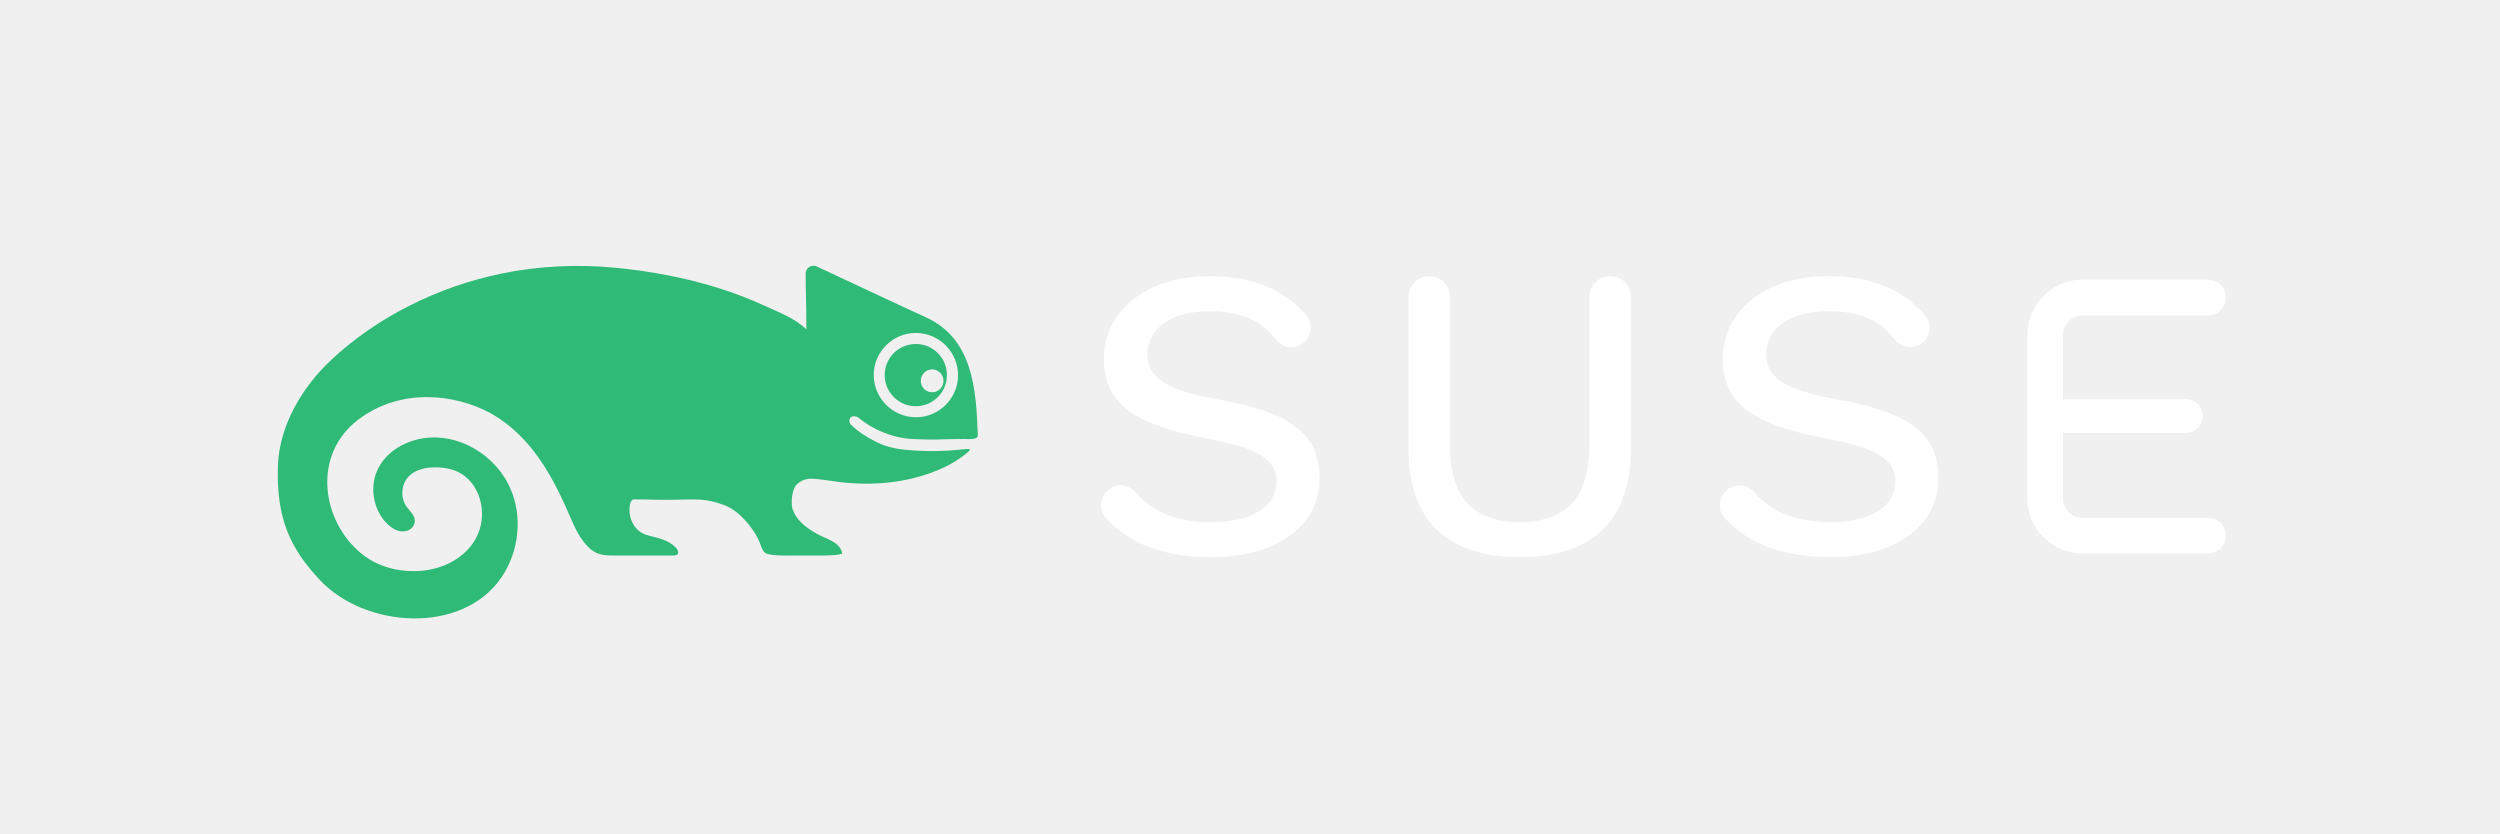
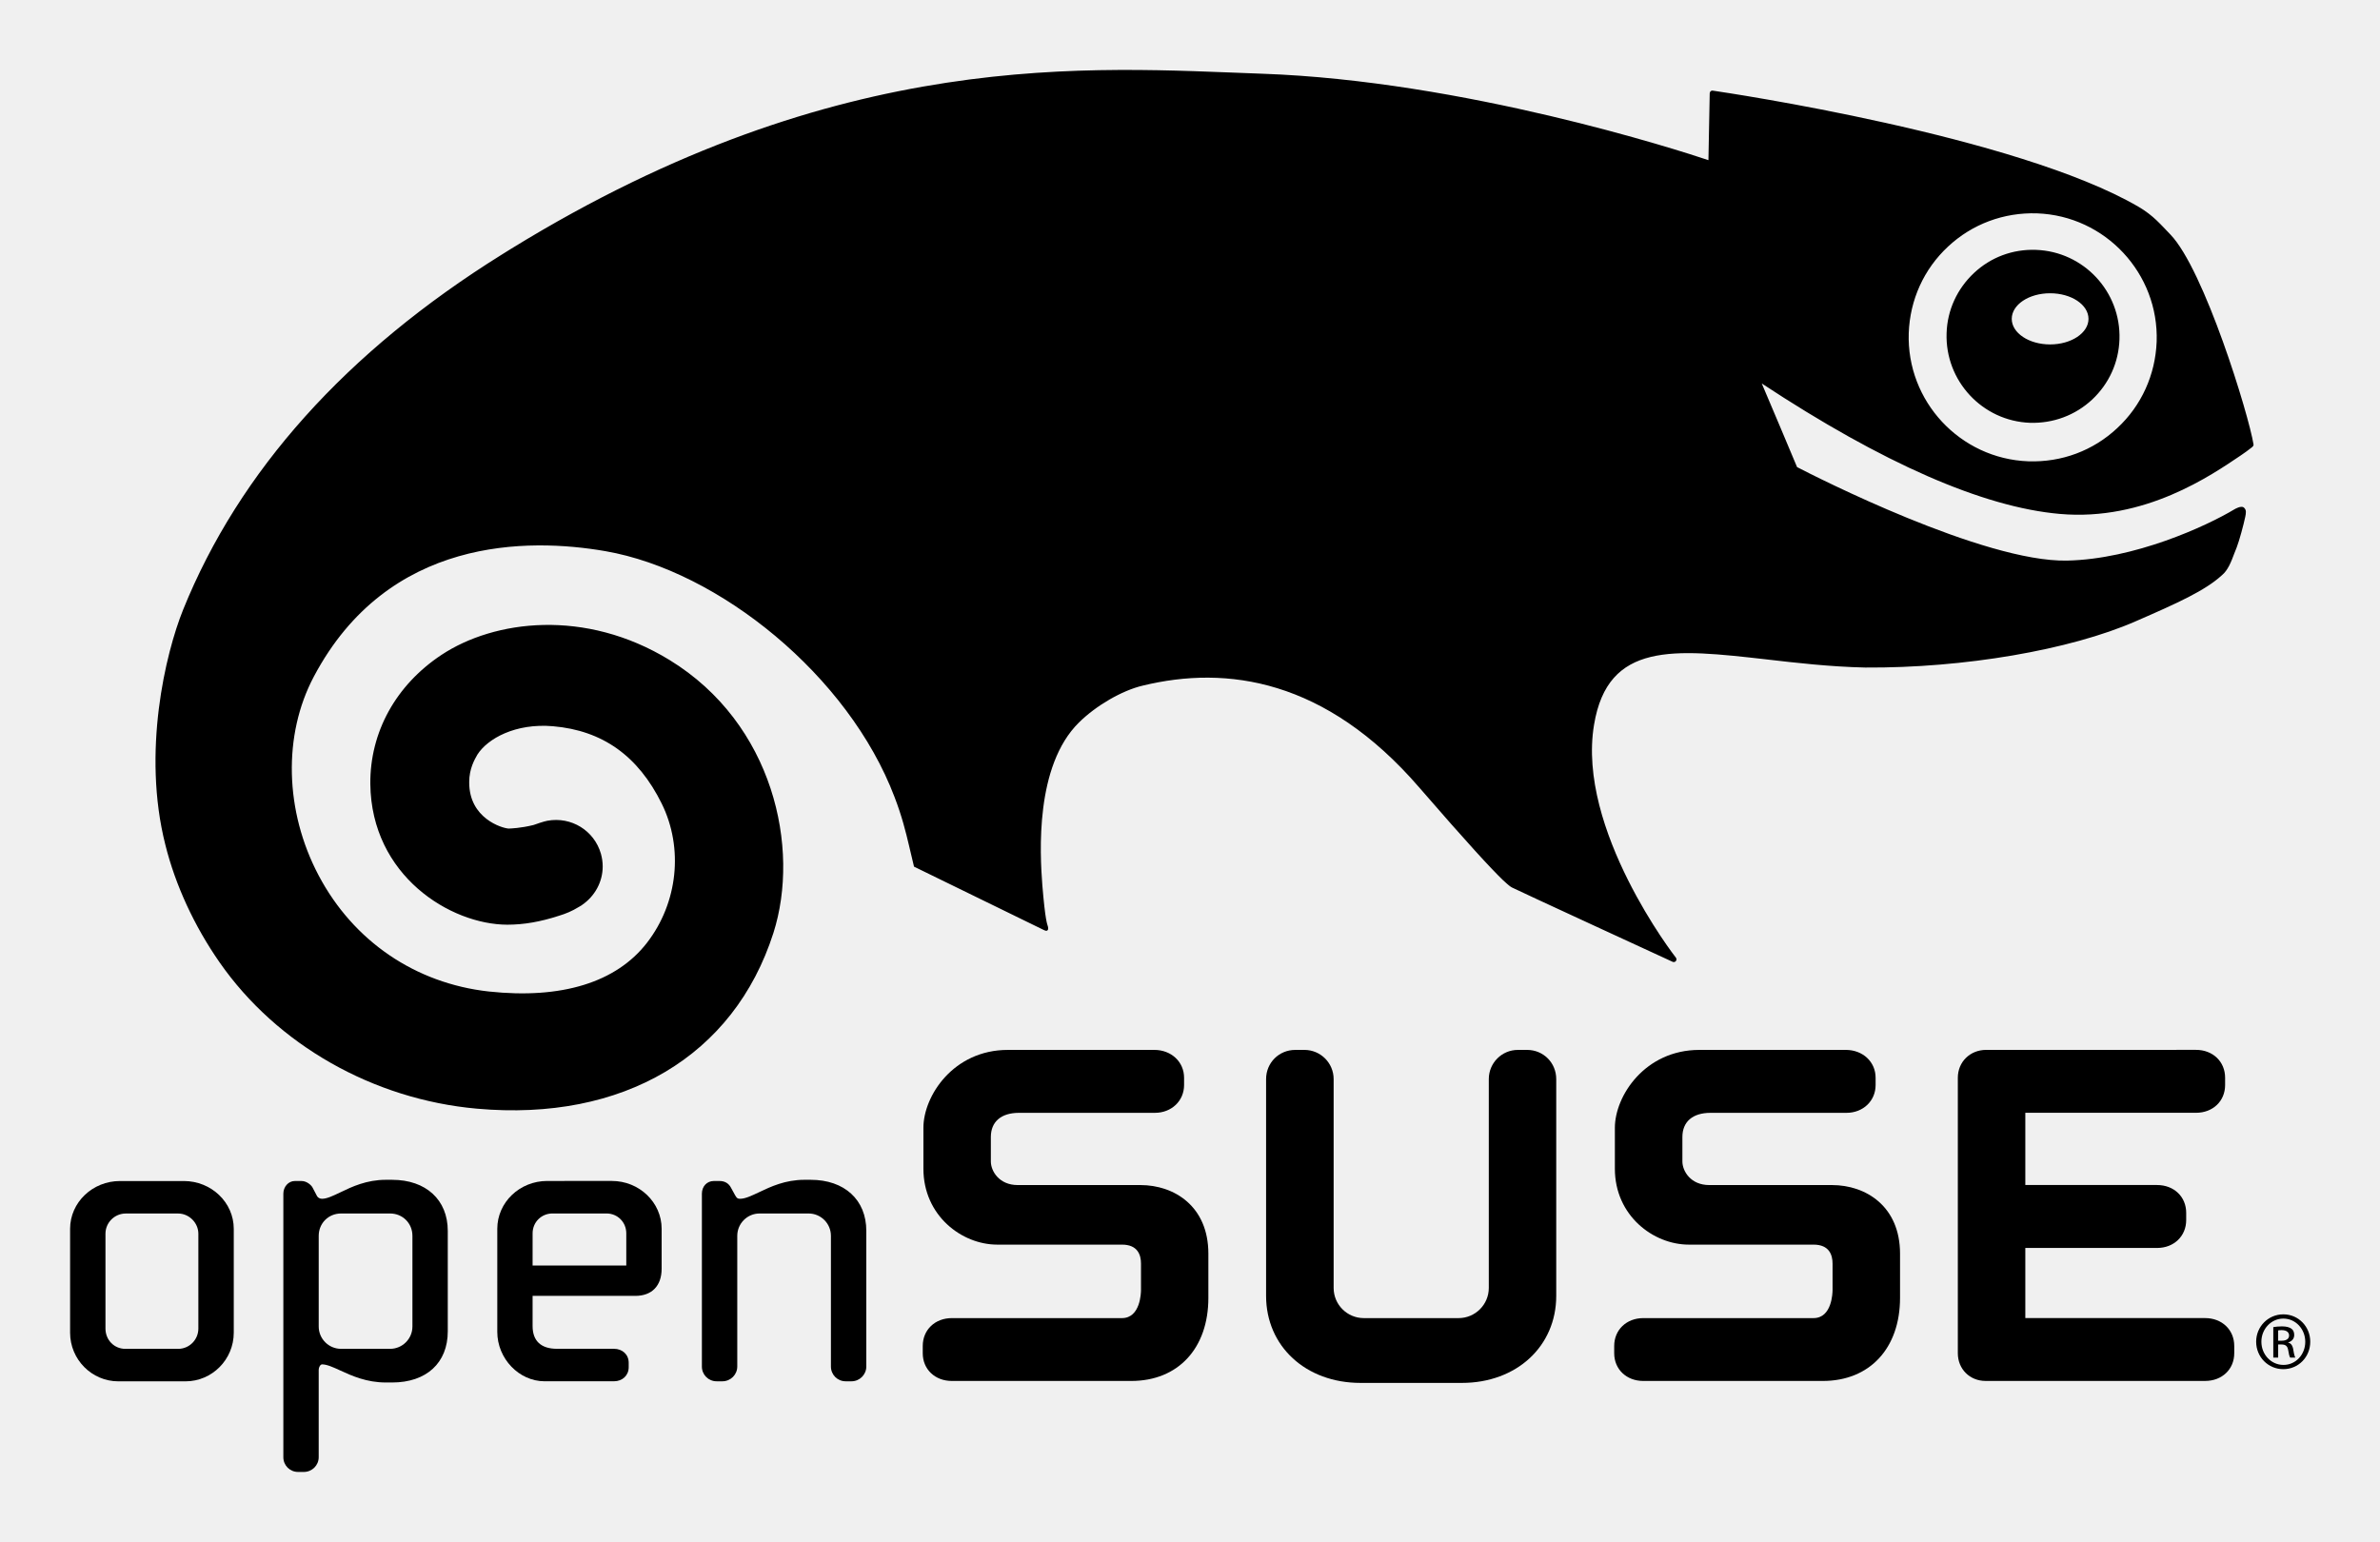
- <svg xmlns="http://www.w3.org/2000/svg" version="1.1" x="0" y="0" width="270" height="90" viewBox="0, 0, 270, 90">
-   <g id="Layer_1">
-     <g>
-       <path d="M224.908,59.781 C221.623,59.781 218.95,57.109 218.95,53.824 L218.95,36.165 C218.95,32.88 221.623,30.206 224.908,30.206 L238.463,30.206 C239.525,30.206 240.389,31.07 240.389,32.131 C240.389,33.192 239.525,34.055 238.463,34.055 L224.908,34.055 C223.746,34.055 222.801,35.002 222.801,36.165 L222.801,43.115 L236.095,43.115 C237.101,43.115 237.919,43.934 237.919,44.94 C237.919,45.946 237.101,46.764 236.095,46.764 L222.801,46.764 L222.801,53.824 C222.801,54.987 223.746,55.931 224.908,55.931 L238.463,55.931 C239.525,55.931 240.389,56.796 240.389,57.857 C240.389,58.919 239.525,59.781 238.463,59.781 z M164.126,60.17 C160.217,60.17 157.206,59.178 155.176,57.22 C153.148,55.266 152.12,52.326 152.12,48.481 L152.12,32.053 C152.12,30.822 153.12,29.821 154.35,29.821 C155.581,29.821 156.582,30.822 156.582,32.053 L156.582,47.892 C156.582,50.769 157.202,52.926 158.425,54.3 C159.654,55.684 161.571,56.385 164.126,56.385 C166.679,56.385 168.598,55.684 169.827,54.3 C171.049,52.925 171.668,50.769 171.668,47.892 L171.668,32.053 C171.668,30.822 172.67,29.821 173.901,29.821 C175.132,29.821 176.133,30.822 176.133,32.053 L176.133,48.481 C176.133,52.324 175.103,55.264 173.074,57.22 C171.044,59.178 168.035,60.17 164.126,60.17 M197.652,60.17 C192.619,60.17 188.784,58.74 186.258,55.92 C185.527,55.104 185.573,53.845 186.364,53.055 L186.372,53.046 L186.38,53.038 C186.781,52.64 187.313,52.422 187.879,52.422 C188.478,52.422 189.042,52.677 189.429,53.125 C190.133,53.938 190.938,54.6 191.825,55.091 C193.372,55.95 195.318,56.385 197.608,56.385 C199.781,56.385 201.515,56.002 202.762,55.245 C204.046,54.469 204.698,53.35 204.698,51.918 C204.698,50.76 204.108,49.815 202.944,49.113 C201.812,48.432 199.902,47.847 197.104,47.322 C194.386,46.815 192.195,46.181 190.591,45.437 C189.005,44.703 187.84,43.786 187.127,42.706 C186.414,41.634 186.053,40.303 186.053,38.75 C186.053,37.111 186.513,35.597 187.42,34.252 C188.329,32.904 189.662,31.817 191.383,31.023 C193.113,30.225 195.161,29.821 197.471,29.821 C200.171,29.821 202.506,30.315 204.412,31.291 C205.692,31.945 206.851,32.847 207.86,33.971 C208.63,34.832 208.558,36.165 207.697,36.942 C207.309,37.291 206.808,37.483 206.288,37.483 C205.629,37.483 205.019,37.183 204.617,36.662 C204.045,35.918 203.401,35.312 202.7,34.862 C201.404,34.029 199.661,33.607 197.517,33.607 C195.401,33.607 193.73,34.039 192.551,34.891 C191.352,35.758 190.743,36.89 190.743,38.253 C190.743,39.532 191.339,40.559 192.516,41.305 C193.659,42.032 195.638,42.642 198.565,43.168 C201.221,43.645 203.357,44.257 204.915,44.984 C206.455,45.701 207.592,46.605 208.292,47.67 C208.989,48.731 209.342,50.069 209.342,51.647 C209.342,53.343 208.854,54.854 207.892,56.138 C206.922,57.429 205.544,58.433 203.799,59.122 C202.037,59.817 199.97,60.17 197.652,60.17 M130.822,60.178 C125.787,60.178 121.954,58.747 119.427,55.927 C118.696,55.112 118.743,53.853 119.533,53.062 L119.545,53.05 C119.947,52.65 120.481,52.43 121.049,52.43 C121.649,52.43 122.214,52.686 122.598,53.133 C123.3,53.945 124.105,54.607 124.993,55.099 C126.541,55.959 128.487,56.394 130.777,56.394 C132.949,56.394 134.683,56.011 135.932,55.254 C137.216,54.478 137.867,53.359 137.867,51.928 C137.867,50.768 137.276,49.825 136.113,49.123 C134.98,48.44 133.069,47.854 130.272,47.329 C127.555,46.823 125.364,46.188 123.759,45.446 C122.174,44.711 121.007,43.792 120.295,42.715 C119.583,41.642 119.222,40.311 119.222,38.759 C119.222,37.119 119.682,35.607 120.588,34.262 C121.497,32.912 122.831,31.826 124.552,31.032 C126.28,30.235 128.328,29.83 130.64,29.83 C133.34,29.83 135.676,30.325 137.58,31.3 C138.862,31.955 140.021,32.857 141.027,33.98 C141.799,34.841 141.725,36.172 140.866,36.95 C140.478,37.299 139.977,37.491 139.456,37.491 C138.797,37.491 138.188,37.192 137.786,36.671 C137.217,35.928 136.57,35.321 135.869,34.87 C134.572,34.036 132.829,33.614 130.686,33.614 C128.569,33.614 126.899,34.047 125.718,34.899 C124.52,35.769 123.912,36.9 123.912,38.261 C123.912,39.54 124.508,40.567 125.684,41.314 C126.828,42.041 128.806,42.65 131.735,43.177 C134.388,43.652 136.525,44.263 138.086,44.992 C139.626,45.712 140.76,46.616 141.46,47.677 C142.158,48.737 142.512,50.075 142.512,51.656 C142.512,53.353 142.024,54.863 141.06,56.145 C140.09,57.437 138.713,58.442 136.966,59.131 C135.205,59.826 133.138,60.178 130.822,60.178" fill="#FFFFFF" />
-       <path d="M101.541,40.263 C101.064,39.771 100.279,39.771 99.803,40.263 C99.267,40.797 99.331,41.719 99.995,42.16 C100.401,42.429 100.943,42.429 101.348,42.16 C102.01,41.719 102.075,40.797 101.541,40.263 M99.952,36.084 C96.668,35.315 93.718,38.266 94.489,41.548 C94.88,43.219 96.208,44.546 97.881,44.938 C101.165,45.71 104.117,42.757 103.344,39.473 C102.95,37.801 101.623,36.475 99.952,36.084 M78.271,54.571 C76.131,53.78 75.304,53.939 72.568,53.977 C70.672,54.001 70.603,53.936 68.439,53.936 C67.77,53.936 67.524,57.141 69.943,57.807 C71.002,58.098 72.146,58.282 72.943,59.096 C73.296,59.456 73.494,60 72.679,60 L66.673,60 C65.622,60 64.63,60.024 63.827,59.344 C62.614,58.319 62.048,56.909 61.441,55.51 C60.811,54.055 60.132,52.622 59.334,51.251 C57.748,48.525 55.651,46.059 52.838,44.552 C49.326,42.668 43.365,41.734 38.645,45.359 C33.671,49.178 34.736,56.332 39.087,59.832 C40.805,61.215 43.045,61.793 45.247,61.663 C49.55,61.414 52.723,58.243 51.935,54.34 C51.672,53.034 50.91,51.797 49.762,51.123 C48.946,50.646 47.978,50.477 47.033,50.475 C46.017,50.472 44.936,50.681 44.205,51.388 C43.341,52.225 43.201,53.704 43.892,54.689 C44.274,55.235 44.896,55.696 44.791,56.407 C44.719,56.888 44.322,57.246 43.848,57.352 C43.041,57.532 42.302,57.072 41.757,56.51 C40.359,55.07 39.921,52.778 40.691,50.923 C41.697,48.494 44.495,47.158 47.122,47.245 C50.509,47.359 53.702,49.593 55.09,52.684 C56.479,55.777 56.063,59.572 54.149,62.37 C49.896,68.586 39.393,67.852 34.513,62.61 C31.452,59.321 29.789,56.13 30.022,50.187 C30.186,45.988 32.609,41.851 35.698,38.941 C40.731,34.198 47.359,30.955 54.104,29.557 C58.2,28.71 62.429,28.512 66.587,28.927 C70.254,29.291 73.899,29.963 77.423,31.054 C79.173,31.599 80.894,32.247 82.558,33.011 C84.026,33.685 85.95,34.42 87.093,35.584 C87.093,33.476 87.011,31.16 87.011,29.547 C87.011,28.932 87.658,28.516 88.212,28.779 C90.597,29.886 96.247,32.555 100.014,34.278 C105.064,36.585 105.421,42.028 105.597,46.854 C105.601,46.962 105.606,47.073 105.558,47.169 C105.399,47.5 104.548,47.41 104.236,47.414 C103.632,47.42 102.721,47.416 102.117,47.444 C100.912,47.496 99.738,47.474 98.532,47.414 C96.303,47.306 94.148,46.312 92.705,45.105 C92.561,44.983 92.095,44.851 91.876,45.079 C91.648,45.314 91.726,45.682 91.849,45.808 C92.677,46.643 93.574,47.183 94.618,47.722 C95.944,48.403 97.39,48.576 98.856,48.661 C100.426,48.754 102.007,48.73 103.574,48.57 C104.882,48.436 105.22,48.346 103.929,49.305 C102.795,50.148 101.48,50.754 100.146,51.202 C98.232,51.854 96.212,52.175 94.195,52.231 C92.972,52.264 91.749,52.201 90.536,52.043 C89.908,51.965 89.285,51.851 88.655,51.787 C88.144,51.735 87.614,51.64 87.105,51.75 C86.642,51.851 86.215,52.101 85.924,52.478 C85.525,52.999 85.387,54.429 85.618,55.049 C86.063,56.25 87.042,56.948 88.076,57.564 C89.196,58.23 90.669,58.458 90.956,59.731 C91.015,59.997 88.634,60.004 88.364,60 L85.195,60 C85.195,60 83.473,60.041 82.802,59.797 C82.781,59.791 82.763,59.781 82.741,59.77 C82.377,59.574 82.219,59.086 82.095,58.716 C81.918,58.195 81.608,57.674 81.231,57.135 C80.515,56.113 79.415,54.995 78.271,54.571 M102.268,40.509 C102.268,42.367 100.764,43.871 98.907,43.871 C97.051,43.871 95.547,42.367 95.547,40.509 C95.547,38.654 97.051,37.15 98.907,37.15 C100.764,37.15 102.268,38.654 102.268,40.509" fill="#30BA78" />
+ <svg xmlns="http://www.w3.org/2000/svg" version="1.1" viewBox="0 0 340 220.3">
+   <g transform="translate(-232.86 -406.35)">
+     <path id="Geeko" d="m523.71 442.05c-3.311-.119-6.451 1.051-8.85 3.301-2.399 2.25-3.815 5.298-3.915 8.599-.23 6.821 5.111 12.559 11.916 12.81 3.309.1 6.465-1.07 8.878-3.32 2.41-2.261 3.795-5.311 3.901-8.599.23-6.819-5.109-12.549-11.93-12.791zm2.021 13.512c-3.031 0-5.479-1.64-5.479-3.65 0-2.029 2.448-3.66 5.479-3.66 3.031 0 5.486 1.631 5.486 3.66 0 2.01-2.457 3.65-5.486 3.65zm28.798 14.729c.089-.069.295-.251.268-.419-.685-4.279-7.059-25.029-11.884-30.019-1.329-1.359-2.394-2.699-4.55-3.96-17.454-10.171-58.863-16.309-60.803-16.59 0 0-.195-.041-.33.091-.105.102-.125.3-.125.3s-.16 8.58-.184 9.539c-4.229-1.421-34.972-11.351-63.791-12.351-24.44-.859-60.033-4.02-107.2 24.98l-1.394.868c-22.19 13.841-37.51 30.91-45.518 50.739-2.512 6.24-5.889 20.32-2.541 33.569 1.442 5.791 4.13 11.611 7.756 16.819 8.194 11.77 21.944 19.58 36.749 20.899 20.904 1.87 36.733-7.519 42.363-25.099 3.871-12.13 0-29.928-14.839-39.008-12.07-7.391-25.049-5.711-32.578-.73-6.531 4.33-10.23 11.06-10.165 18.451.151 13.11 11.444 20.078 19.564 20.099 2.359 0 4.728-.41 7.399-1.28.951-.289 1.845-.649 2.831-1.259l.309-.181.195-.13-.065.039c1.85-1.261 2.964-3.311 2.964-5.511 0-.6-.084-1.208-.256-1.821-.959-3.32-4.239-5.328-7.638-4.709l-.46.109-.621.189-.901.31c-1.87.46-3.269.5-3.569.51-.951-.061-5.625-1.461-5.625-6.58v-.07c0-1.88.754-3.199 1.17-3.92 1.454-2.28 5.435-4.518 10.814-4.05 7.059.61 12.149 4.23 15.52 11.06 3.129 6.349 2.31 14.159-2.11 19.88-4.39 5.668-12.205 8.078-22.598 6.959-10.481-1.159-19.34-7.191-24.303-16.579-4.856-9.178-5.121-20.059-.686-28.418 10.609-20.029 30.649-19.82 41.637-17.921 16.26 2.82 34.758 17.819 41.319 35.139 1.059 2.761 1.599 4.949 2.071 6.95l.709 2.99 18.37 8.969c.395.193.528.258.686.14.189-.141.081-.53.081-.53-.114-.41-.381-.789-.805-5.93-.349-4.562-1.059-17.051 5.228-23.24 2.441-2.419 6.161-4.578 9.099-5.269 12.04-2.941 26.159-.912 39.507 14.539 6.91 7.98 10.279 11.619 11.97 13.249 0 0 .385.363.589.531.223.183.369.338.695.519.558.31 22.954 10.621 22.954 10.621s.265.132.461-.11c.194-.24.01-.479.01-.479-.149-.17-14.199-18.328-11.698-33.279 1.97-11.909 11.447-10.83 24.558-9.35 4.279.5 9.152 1.059 14.196 1.172 14.084.089 29.254-2.511 38.604-6.601 6.049-2.629 9.909-4.379 12.328-6.579.87-.721 1.321-1.891 1.791-3.15l.33-.831c.391-1.021.966-3.171 1.219-4.35.102-.519.221-1.027-.209-1.359-.393-.303-1.294.24-1.294.24-4.106 2.471-14.369 7.151-23.965 7.35-11.914.24-36.054-12.061-38.555-13.36-1.674-3.986-3.346-7.972-5.044-11.948 17.27 11.379 31.594 17.668 42.559 18.638 12.207 1.087 21.723-5.572 25.853-8.343.541-.359 1.08-.762 1.576-1.149zm-48.992-16.369c.175-4.73 2.155-9.12 5.614-12.34 3.46-3.231 7.975-4.9 12.708-4.749 9.76.349 17.43 8.589 17.095 18.338-.184 4.73-2.164 9.12-5.614 12.33-3.46 3.25-7.964 4.92-12.719 4.76-9.75-.36-17.411-8.58-17.084-18.338z" clip-rule="evenodd" fill-rule="evenodd" />
+     <path d="m376.84 556.36c-7.784 0-12.065 6.58-12.065 11.13v5.84c0 6.7 5.474 10.851 10.55 10.851h17.819c2.245 0 2.715 1.47 2.715 2.71v3.769c0 .4-.081 4.02-2.715 4.02h-24.303c-2.415 0-4.16 1.68-4.16 3.979v1.042c0 2.291 1.745 3.96 4.16 3.96h25.624c6.698 0 11.02-4.66 11.02-11.879v-6.302c0-6.779-4.87-9.809-9.706-9.809h-17.533c-2.639 0-3.836-1.98-3.836-3.38v-3.48c0-2.191 1.464-3.46 4.025-3.46h19.408c2.38 0 4.171-1.71 4.171-3.971v-1.04c0-2.269-1.821-3.981-4.251-3.981h-20.922z" />
+     <path d="m449.7 556.36c-2.301 0-4.155 1.87-4.155 4.171v29.838c0 2.39-1.95 4.311-4.311 4.311h-13.545c-2.369 0-4.309-1.921-4.309-4.311v-29.838c0-2.301-1.87-4.171-4.169-4.171h-1.31c-2.334 0-4.171 1.842-4.171 4.171v30.968c0 7.21 5.674 12.44 13.489 12.44h14.485c7.805 0 13.475-5.228 13.475-12.44v-30.968c0-2.329-1.829-4.171-4.16-4.171h-1.319z" />
+     <path d="m475.63 556.36c-7.78 0-12.074 6.58-12.074 11.13v5.84c0 6.7 5.484 10.851 10.564 10.851h17.814c2.248 0 2.72 1.47 2.72 2.71v3.769c0 .4-.081 4.02-2.72 4.02h-24.314c-2.405 0-4.16 1.68-4.16 3.979v1.042c0 2.291 1.756 3.96 4.16 3.96h25.633c6.7 0 11.041-4.66 11.041-11.879v-6.302c0-6.779-4.885-9.809-9.72-9.809h-17.533c-2.647 0-3.839-1.98-3.839-3.38v-3.48c0-2.191 1.464-3.46 4.025-3.46h19.419c2.375 0 4.158-1.71 4.158-3.971v-1.04c0-2.269-1.819-3.981-4.26-3.981h-20.913z" />
+     <path d="m512.55 560.34v39.358c0 2.259 1.705 3.96 3.964 3.96h31.364c2.415 0 4.16-1.67 4.16-3.96v-1.042c0-2.299-1.745-3.979-4.16-3.979h-25.687v-10.02h18.822c2.41 0 4.16-1.691 4.16-3.981v-1.04c0-2.301-1.75-3.971-4.16-3.971h-18.822v-10.32h24.382c2.406 0 4.16-1.659 4.16-3.971v-1.04c0-2.301-1.754-3.982-4.16-3.981l-29.968 3e-3c-2.306 0-4.055 1.715-4.055 3.984z" />
+     <g transform="matrix(1.7539 0 0 1.7539 -611.6 -134.13)" stroke-width="0">
+       <path d="m491.25 404.37c-2.241 0-4.065 1.744-4.065 3.894v8.461c0 2.184 1.765 3.963 3.929 3.963h5.473c2.164 0 3.929-1.779 3.929-3.963v-8.461c0-2.149-1.825-3.894-4.065-3.894h-5.201zm-1.184 12.019v-7.726c0-.906.744-1.647 1.654-1.647h4.264c.89 0 1.648.758 1.648 1.647v7.726c0 .912-.738 1.653-1.648 1.653h-4.296c-.912 0-1.622-.725-1.622-1.653z" />
+       <path d="m512.91 404.27c-1.578 0-2.768.564-3.723 1.026-.582.279-1.086.52-1.477.52-.177 0-.328-.08-.408-.211l-.364-.696c-.091-.183-.456-.541-.907-.541h-.541c-.52 0-.936.467-.936 1.037v21.461c0 .673.531 1.203 1.203 1.203h.468c.667 0 1.209-.536 1.209-1.203v-7.121c0-.211.137-.439.276-.439.391 0 .895.229 1.477.496.955.439 2.145.98 3.723.98h.505c2.794 0 4.532-1.597 4.532-4.162v-8.192c0-2.526-1.775-4.157-4.532-4.157h-.505zm-5.475 11.952v-7.39c0-1.021.798-1.818 1.818-1.818h3.997c1.021 0 1.818.798 1.818 1.818v7.39c0 1.003-.818 1.818-1.818 1.818h-3.997c-1.001 0-1.818-.815-1.818-1.818z" />
+       <path d="m521.98 408.26v8.398c0 2.178 1.768 4.025 3.854 4.025h5.647c0.698 0 1.203-0.484 1.203-1.141v-0.37c0-0.661-0.505-1.135-1.203-1.135h-4.639c-1.3 0-1.986-0.639-1.986-1.854v-2.457h8.369c1.346 0 2.142-0.821 2.142-2.212v-3.256c0-2.149-1.822-3.894-4.054-3.894l-5.273 1e-3c-2.24 2e-3 -4.06 1.745-4.06 3.895zm2.877 0.371c0-0.907 0.713-1.619 1.621-1.619h4.396c0.906 0 1.613 0.712 1.613 1.619v2.622h-7.631c1e-3 -0.342 1e-3 -2.622 1e-3 -2.622z" />
+       <path d="m547 404.27c-1.573 0-2.76.564-3.718 1.021-.596.28-1.105.525-1.521.525-.183 0-.257-.023-.399-.269l-.331-.604c-.19-.382-.513-.575-.949-.575h-.465c-.562 0-.972.438-.972 1.037v14.077c0 .667.527 1.203 1.206 1.203h.465c.667 0 1.211-.542 1.211-1.203v-10.65c0-.998.815-1.818 1.813-1.818h3.999c1.001 0 1.816.82 1.816 1.818v10.65c0 .667.53 1.203 1.203 1.203h.47c.667 0 1.209-.542 1.209-1.203v-11.055c0-2.526-1.776-4.157-4.535-4.157h-.502z" />
+     </g>
+     <g transform="matrix(1.7539 0 0 1.7539 -611.6 -134.13)">
+       <path d="m667.46 415.23c1.218 0 2.188.99 2.188 2.229 0 1.257-.971 2.237-2.198 2.237-1.218 0-2.208-.98-2.208-2.237 0-1.238.99-2.229 2.208-2.229h.01zm-.01.346c-.98 0-1.782.842-1.782 1.882 0 1.06.802 1.891 1.792 1.891.99.011 1.782-.831 1.782-1.881s-.792-1.892-1.782-1.892h-.01zm-.416 3.179h-.396v-2.485c.208-.03.406-.06.703-.06.377 0 .624.079.772.188.149.108.229.276.229.515 0 .326-.218.524-.485.604v.021c.218.039.366.237.416.604.06.387.118.535.158.614h-.416c-.06-.079-.119-.307-.168-.634-.06-.316-.218-.436-.535-.436h-.277v1.069zm0-1.377h.287c.327 0 .604-.118.604-.426 0-.218-.158-.436-.604-.436-.129 0-.218.01-.287.021v.841z" />
    </g>
  </g>
</svg>
